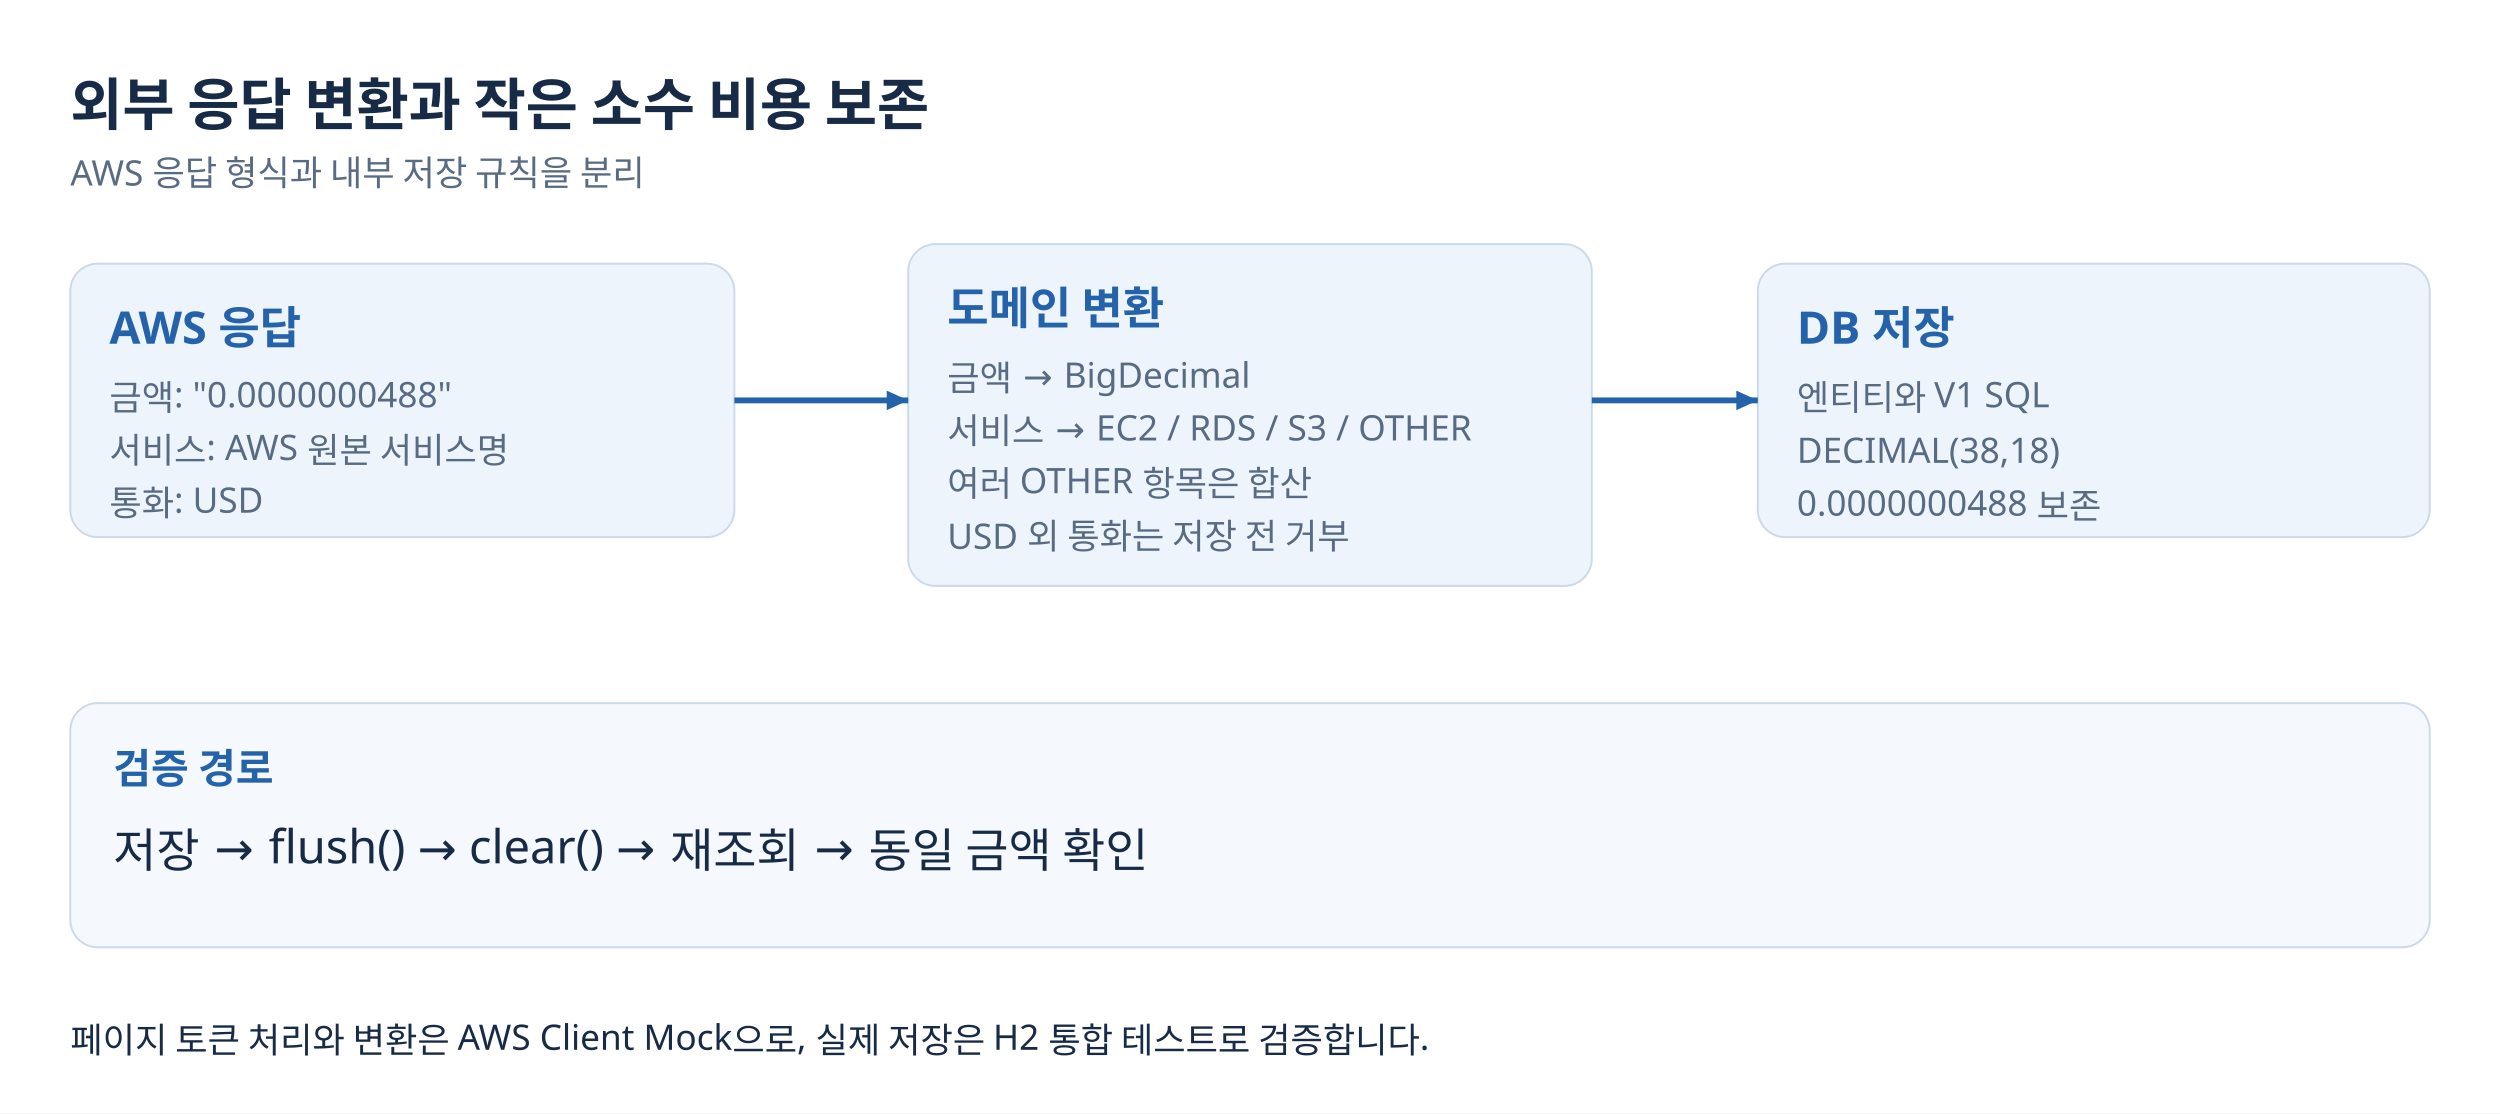
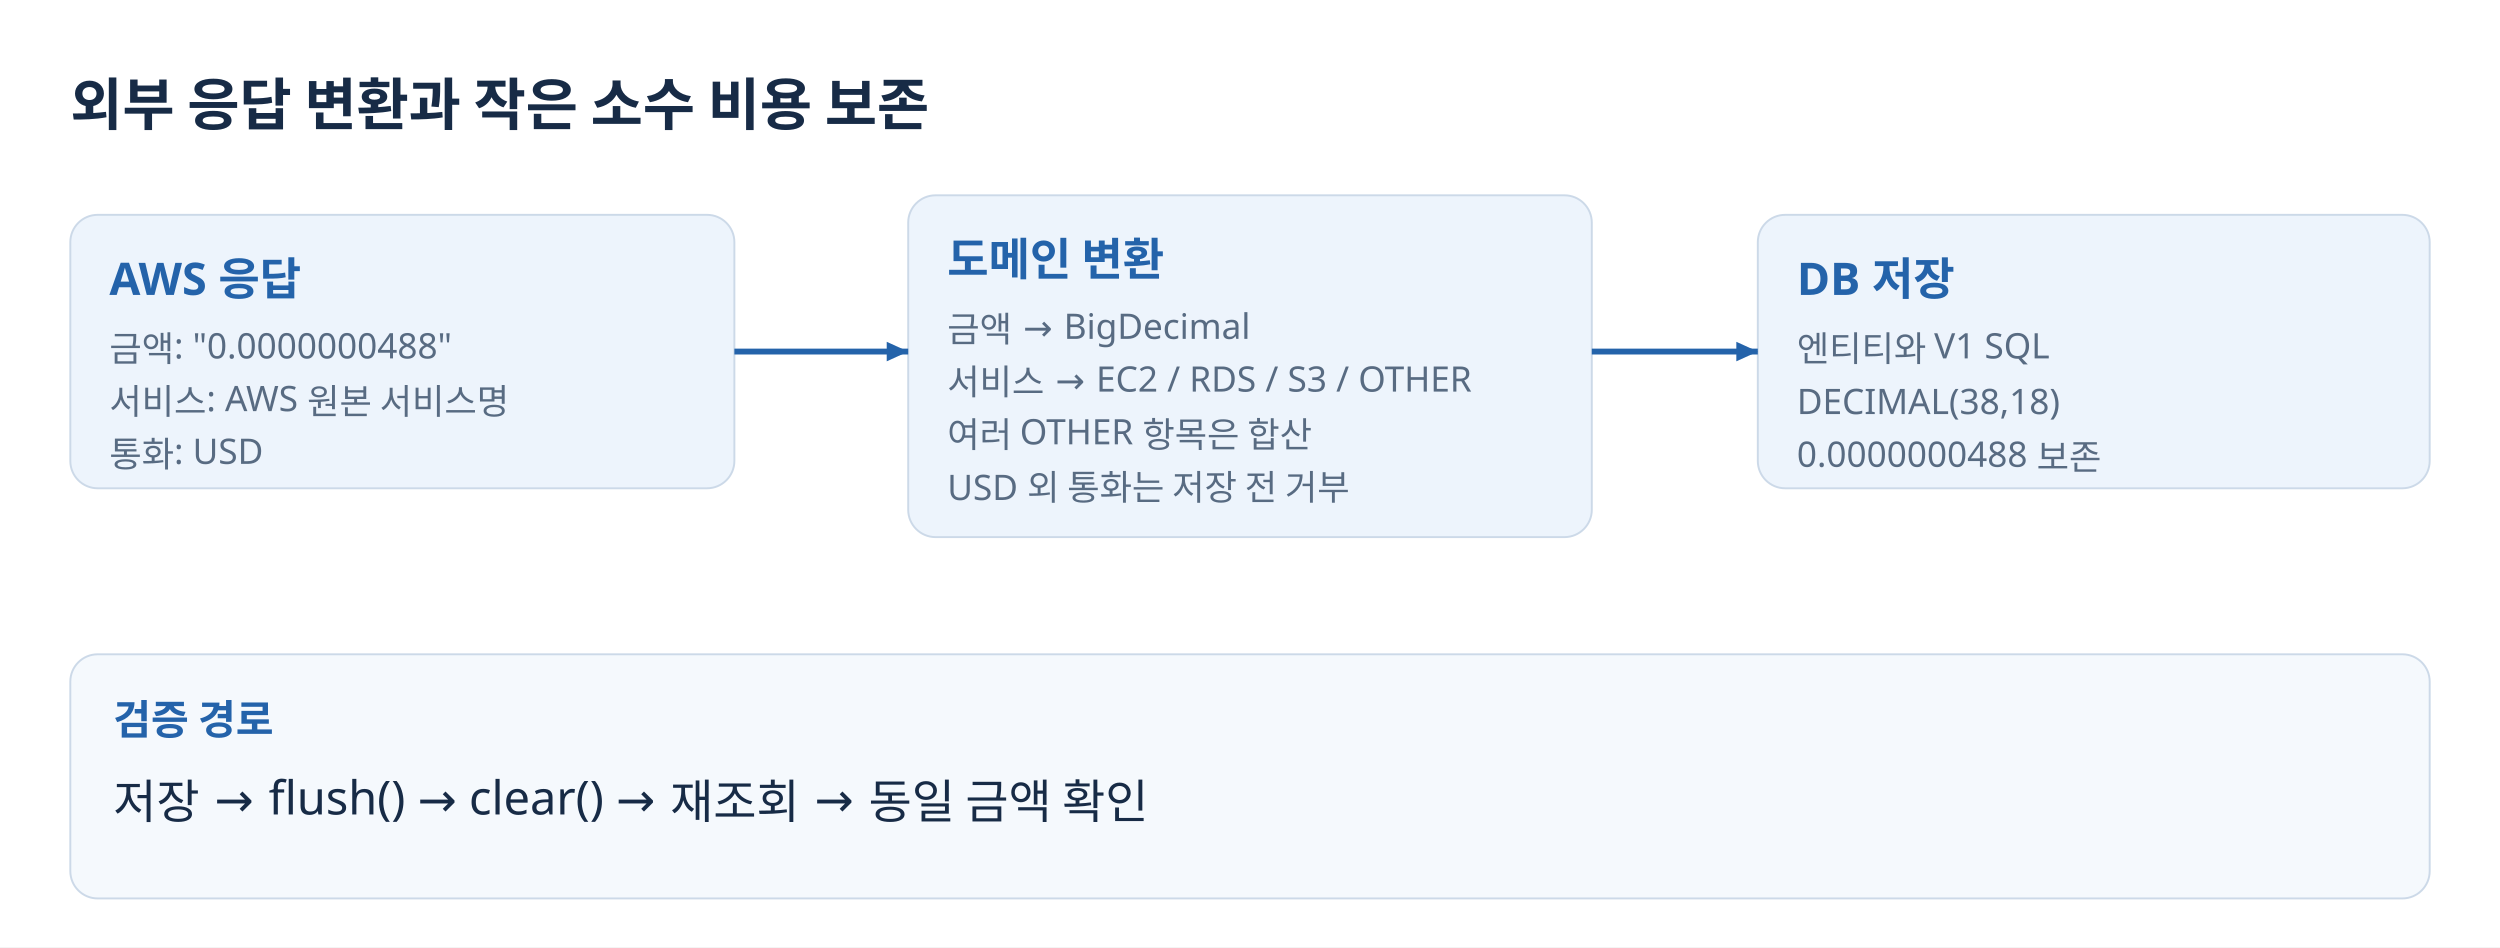
- <svg xmlns="http://www.w3.org/2000/svg" width="1280" height="570" viewBox="0 0 1280 570" role="img" aria-label="외부 응답 변환과 작은 소수 비용 보존">
+ <svg xmlns="http://www.w3.org/2000/svg" width="1280" height="485" viewBox="0 0 1280 485" role="img" aria-label="외부 응답 변환과 작은 소수 비용 보존">
  <rect width="100%" height="100%" fill="white" />
  <text x="36" y="64" font-family="Noto Sans KR,Malgun Gothic,sans-serif" font-size="29" font-weight="700" fill="#172B46">외부 응답 변환과 작은 소수 비용 보존</text>
-   <text x="36" y="95" font-family="Noto Sans KR,Malgun Gothic,sans-serif" font-size="18" font-weight="400" fill="#586B82">AWS 응답 형식과 내부 저장 규칙을 분리</text>
-   <rect x="36" y="135" width="340" height="140" rx="14" fill="#EDF4FC" stroke="#CCD9E8" />
-   <text x="56" y="176" font-family="Noto Sans KR,Malgun Gothic,sans-serif" font-size="23" font-weight="700" fill="#2463AA">AWS 응답</text>
-   <text x="56" y="210" font-family="Noto Sans KR,Malgun Gothic,sans-serif" font-size="18" font-weight="400" fill="#586B82">금액: "0.0000000488"</text>
-   <text x="56" y="237" font-family="Noto Sans KR,Malgun Gothic,sans-serif" font-size="18" font-weight="400" fill="#586B82">서비스: AWS 원본 서비스명</text>
-   <text x="56" y="264" font-family="Noto Sans KR,Malgun Gothic,sans-serif" font-size="18" font-weight="400" fill="#586B82">통화: USD</text>
-   <rect x="465" y="125" width="350" height="175" rx="14" fill="#EDF4FC" stroke="#CCD9E8" />
-   <text x="485" y="166" font-family="Noto Sans KR,Malgun Gothic,sans-serif" font-size="23" font-weight="700" fill="#2463AA">도메인 변환</text>
-   <text x="485" y="200" font-family="Noto Sans KR,Malgun Gothic,sans-serif" font-size="18" font-weight="400" fill="#586B82">금액 → BigDecimal</text>
-   <text x="485" y="227" font-family="Noto Sans KR,Malgun Gothic,sans-serif" font-size="18" font-weight="400" fill="#586B82">서비스 → EC2 / RDS / S3 / OTHER</text>
-   <text x="485" y="254" font-family="Noto Sans KR,Malgun Gothic,sans-serif" font-size="18" font-weight="400" fill="#586B82">여러 OTHER 항목은 합산</text>
-   <text x="485" y="281" font-family="Noto Sans KR,Malgun Gothic,sans-serif" font-size="18" font-weight="400" fill="#586B82">USD 외 통화는 저장 전 거부</text>
-   <rect x="900" y="135" width="344" height="140" rx="14" fill="#EDF4FC" stroke="#CCD9E8" />
-   <text x="920" y="176" font-family="Noto Sans KR,Malgun Gothic,sans-serif" font-size="23" font-weight="700" fill="#2463AA">DB 저장</text>
-   <text x="920" y="210" font-family="Noto Sans KR,Malgun Gothic,sans-serif" font-size="18" font-weight="400" fill="#586B82">엔티티와 V1 SQL</text>
-   <text x="920" y="237" font-family="Noto Sans KR,Malgun Gothic,sans-serif" font-size="18" font-weight="400" fill="#586B82">DECIMAL(38,18)</text>
-   <text x="920" y="264" font-family="Noto Sans KR,Malgun Gothic,sans-serif" font-size="18" font-weight="400" fill="#586B82">0.0000000488 보존</text>
-   <polyline points="376,205 465,205" fill="none" stroke="#2463AA" stroke-width="3" />
-   <polygon points="465,205 454.0,210.0 454.0,200.0" fill="#2463AA" />
-   <polyline points="815,205 900,205" fill="none" stroke="#2463AA" stroke-width="3" />
-   <polygon points="900,205 889.0,210.0 889.0,200.0" fill="#2463AA" />
-   <rect x="36" y="360" width="1208" height="125" rx="14" fill="#F5F9FD" stroke="#CCD9E8" />
-   <text x="58" y="401" font-family="Noto Sans KR,Malgun Gothic,sans-serif" font-size="21" font-weight="700" fill="#2463AA">검증 경로</text>
-   <text x="58" y="444" font-family="Noto Sans KR,Malgun Gothic,sans-serif" font-size="24" font-weight="400" fill="#172B46">저장 → flush() → clear() → 재조회 → 동일 금액 확인</text>
-   <text x="36" y="539" font-family="Noto Sans KR,Malgun Gothic,sans-serif" font-size="18" font-weight="400" fill="#172B46">페이지 토큰 처리와 변환은 AWS Client Mock으로, 실제 저장은 H2 통합 테스트로 검증합니다.</text>
+   <g transform="translate(0,-25)">
+     <rect x="36" y="135" width="340" height="140" rx="14" fill="#EDF4FC" stroke="#CCD9E8" />
+     <text x="56" y="176" font-family="Noto Sans KR,Malgun Gothic,sans-serif" font-size="23" font-weight="700" fill="#2463AA">AWS 응답</text>
+     <text x="56" y="210" font-family="Noto Sans KR,Malgun Gothic,sans-serif" font-size="18" font-weight="400" fill="#586B82">금액: "0.0000000488"</text>
+     <text x="56" y="237" font-family="Noto Sans KR,Malgun Gothic,sans-serif" font-size="18" font-weight="400" fill="#586B82">서비스: AWS 원본 서비스명</text>
+     <text x="56" y="264" font-family="Noto Sans KR,Malgun Gothic,sans-serif" font-size="18" font-weight="400" fill="#586B82">통화: USD</text>
+     <rect x="465" y="125" width="350" height="175" rx="14" fill="#EDF4FC" stroke="#CCD9E8" />
+     <text x="485" y="166" font-family="Noto Sans KR,Malgun Gothic,sans-serif" font-size="23" font-weight="700" fill="#2463AA">도메인 변환</text>
+     <text x="485" y="200" font-family="Noto Sans KR,Malgun Gothic,sans-serif" font-size="18" font-weight="400" fill="#586B82">금액 → BigDecimal</text>
+     <text x="485" y="227" font-family="Noto Sans KR,Malgun Gothic,sans-serif" font-size="18" font-weight="400" fill="#586B82">서비스 → EC2 / RDS / S3 / OTHER</text>
+     <text x="485" y="254" font-family="Noto Sans KR,Malgun Gothic,sans-serif" font-size="18" font-weight="400" fill="#586B82">여러 OTHER 항목은 합산</text>
+     <text x="485" y="281" font-family="Noto Sans KR,Malgun Gothic,sans-serif" font-size="18" font-weight="400" fill="#586B82">USD 외 통화는 저장 전 거부</text>
+     <rect x="900" y="135" width="344" height="140" rx="14" fill="#EDF4FC" stroke="#CCD9E8" />
+     <text x="920" y="176" font-family="Noto Sans KR,Malgun Gothic,sans-serif" font-size="23" font-weight="700" fill="#2463AA">DB 저장</text>
+     <text x="920" y="210" font-family="Noto Sans KR,Malgun Gothic,sans-serif" font-size="18" font-weight="400" fill="#586B82">엔티티와 V1 SQL</text>
+     <text x="920" y="237" font-family="Noto Sans KR,Malgun Gothic,sans-serif" font-size="18" font-weight="400" fill="#586B82">DECIMAL(38,18)</text>
+     <text x="920" y="264" font-family="Noto Sans KR,Malgun Gothic,sans-serif" font-size="18" font-weight="400" fill="#586B82">0.0000000488 보존</text>
+     <polyline points="376,205 465,205" fill="none" stroke="#2463AA" stroke-width="3" />
+     <polygon points="465,205 454.0,210.0 454.0,200.0" fill="#2463AA" />
+     <polyline points="815,205 900,205" fill="none" stroke="#2463AA" stroke-width="3" />
+     <polygon points="900,205 889.0,210.0 889.0,200.0" fill="#2463AA" />
+     <rect x="36" y="360" width="1208" height="125" rx="14" fill="#F5F9FD" stroke="#CCD9E8" />
+     <text x="58" y="401" font-family="Noto Sans KR,Malgun Gothic,sans-serif" font-size="21" font-weight="700" fill="#2463AA">검증 경로</text>
+     <text x="58" y="444" font-family="Noto Sans KR,Malgun Gothic,sans-serif" font-size="24" font-weight="400" fill="#172B46">저장 → flush() → clear() → 재조회 → 동일 금액 확인</text>
+   </g>
</svg>
